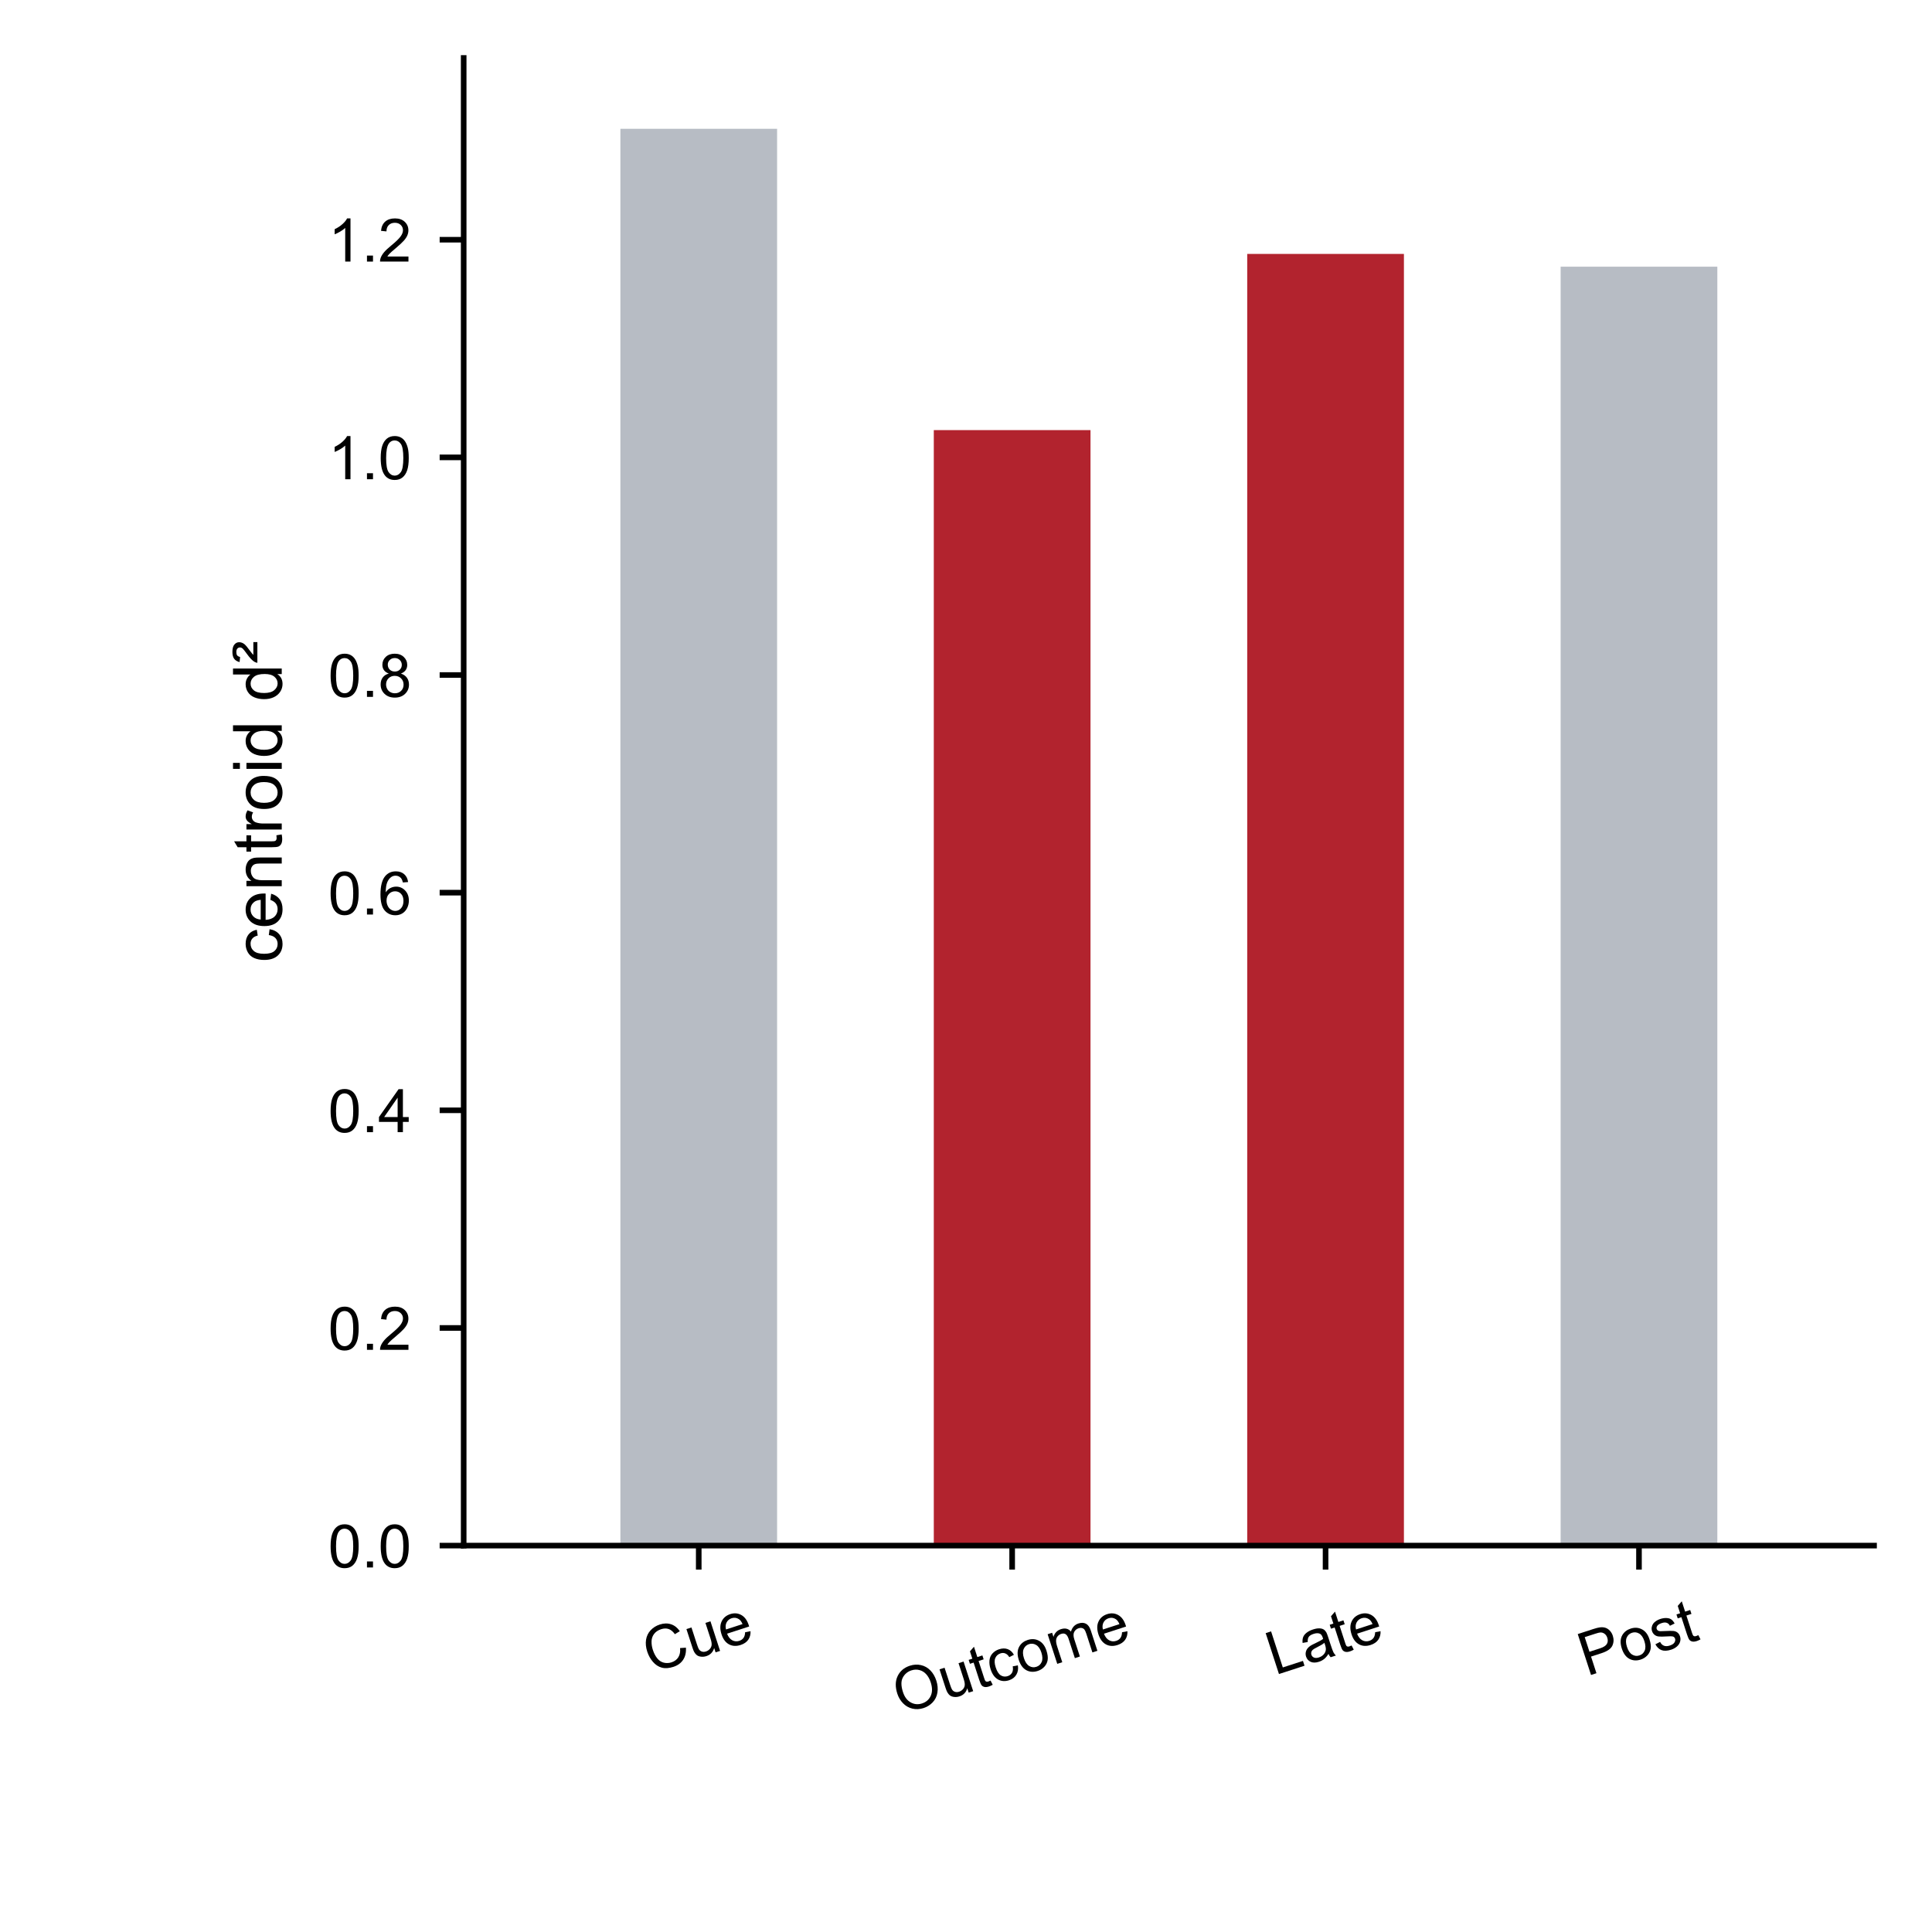
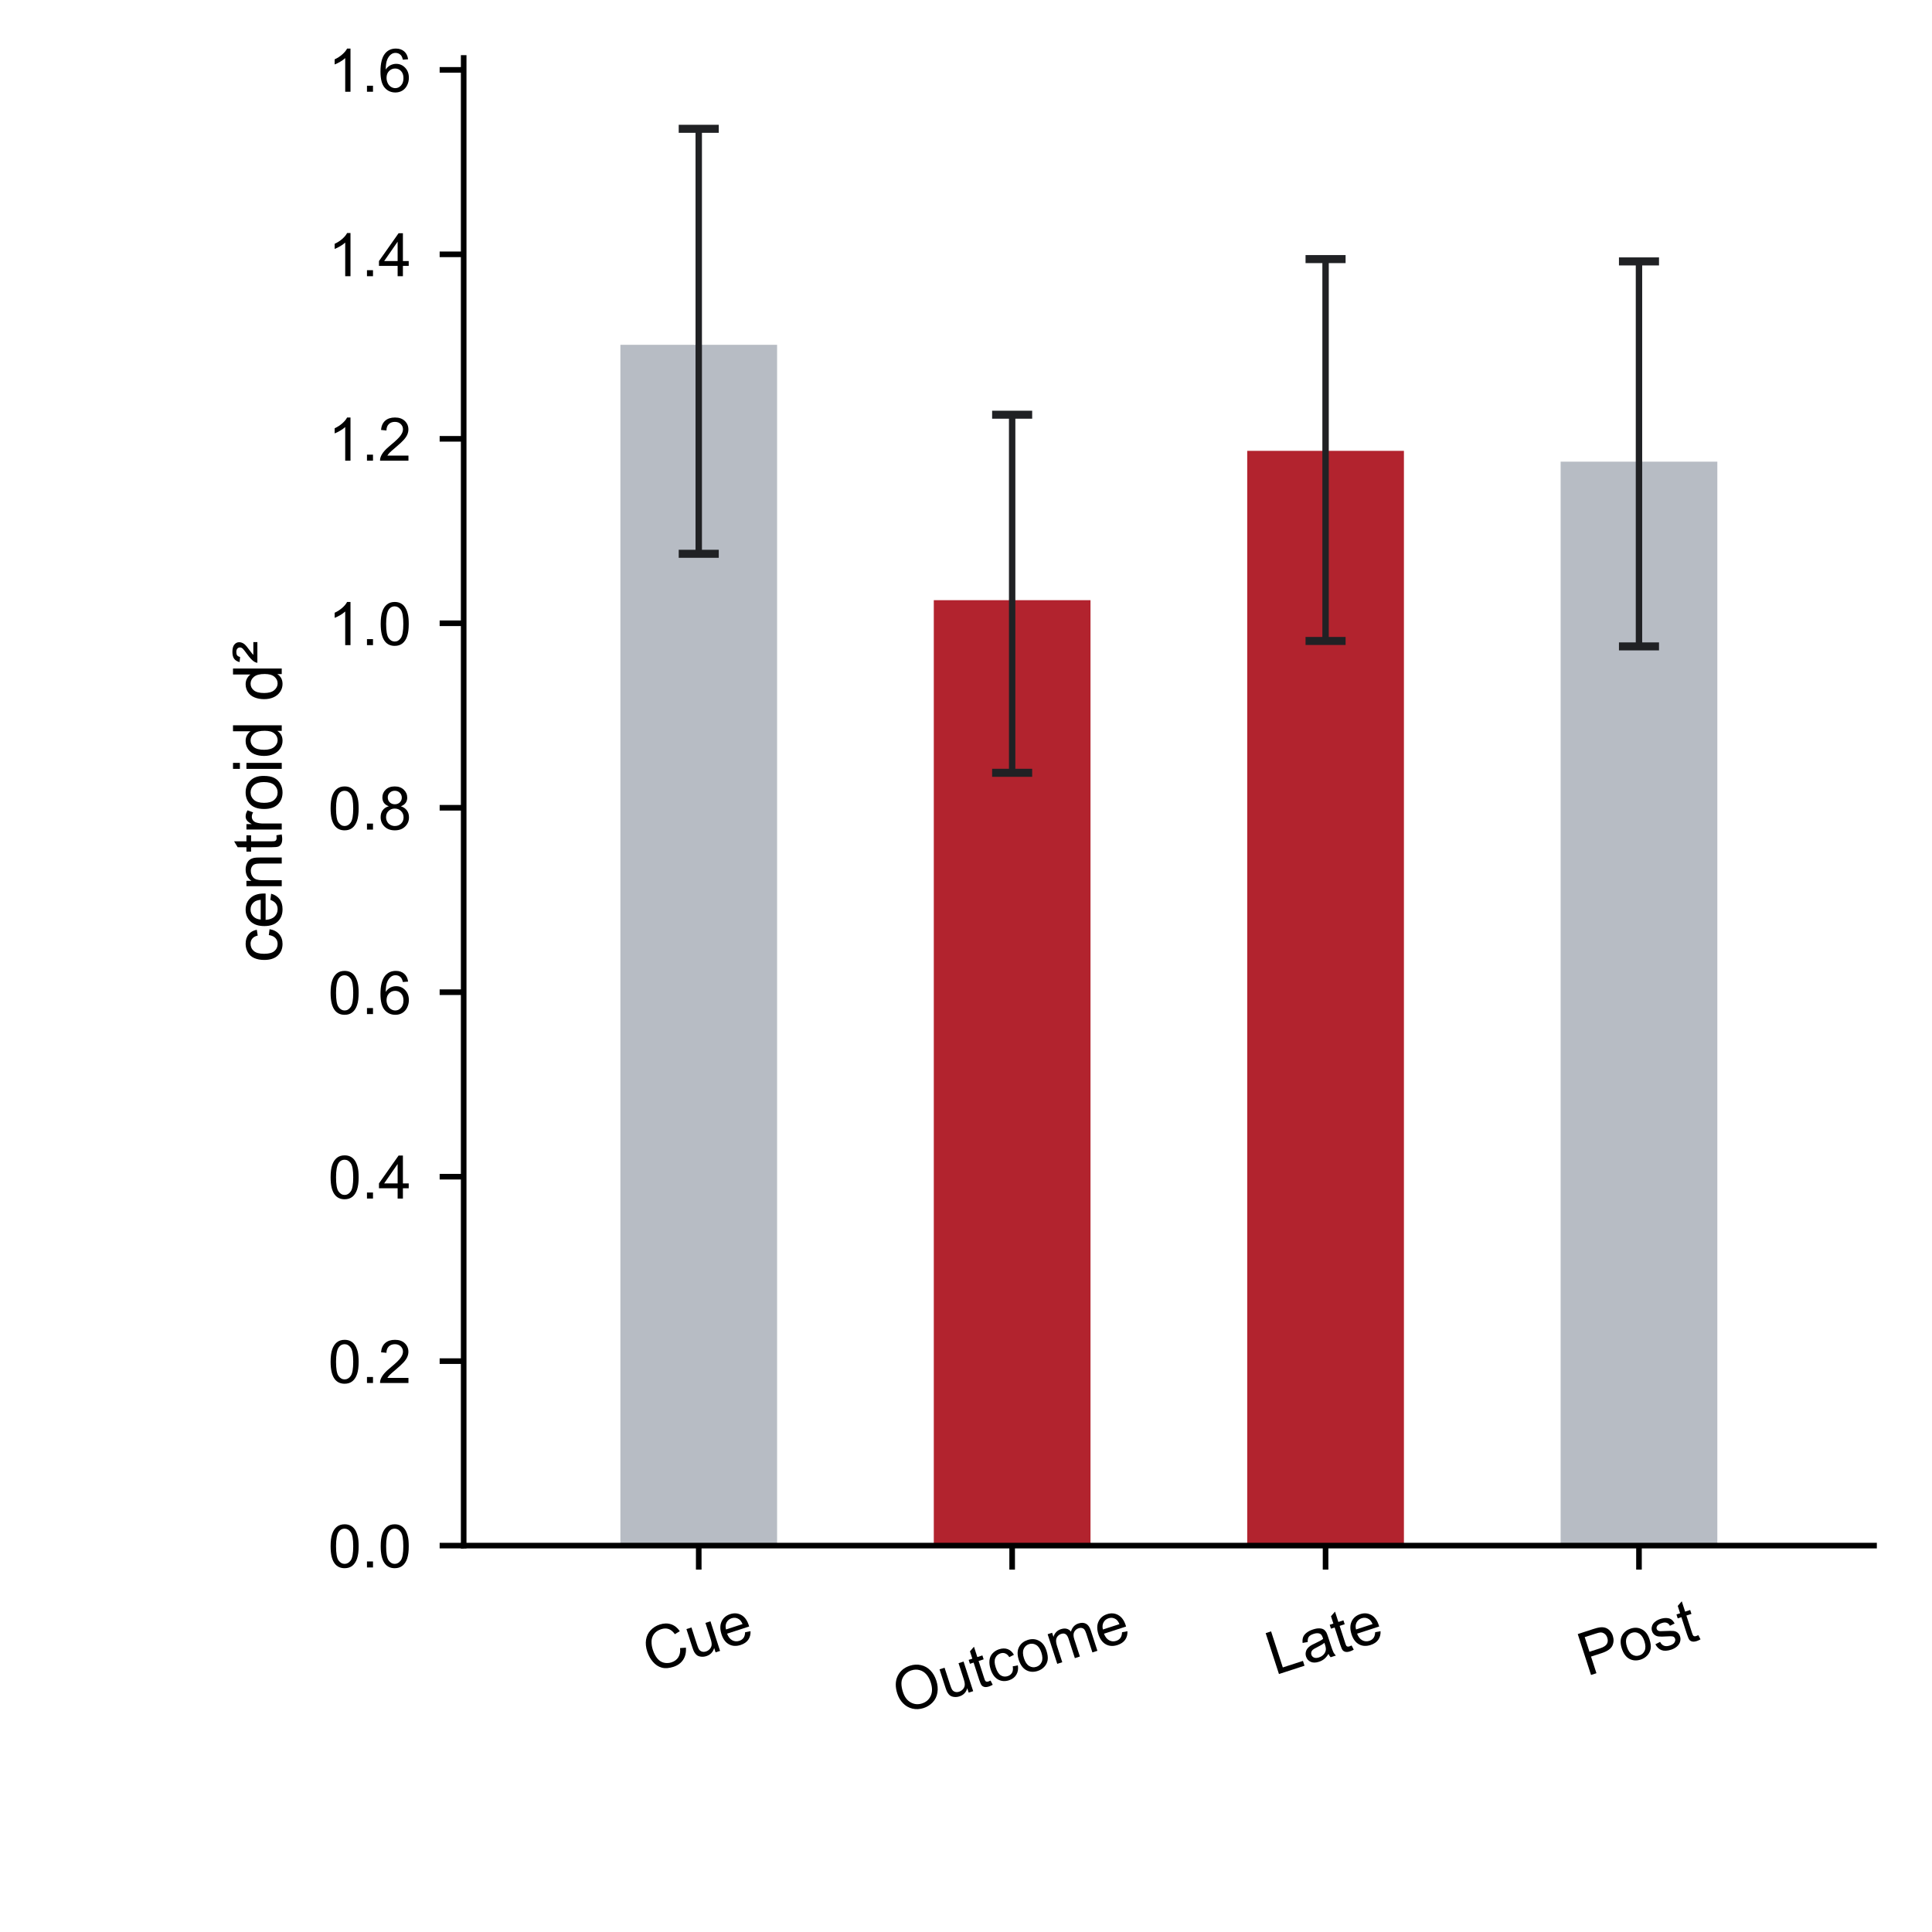
<svg xmlns="http://www.w3.org/2000/svg" xmlns:xlink="http://www.w3.org/1999/xlink" width="241.2pt" height="241.2pt" viewBox="0 0 241.2 241.2" version="1.1">
  <defs>
    <style type="text/css">*{stroke-linejoin: round; stroke-linecap: butt}</style>
  </defs>
  <g id="figure_1">
    <g id="patch_1">
      <path d="M 0 241.2  L 241.2 241.2  L 241.2 0  L 0 0  z " style="fill: #ffffff" />
    </g>
    <g id="axes_1">
      <g id="patch_2">
        <path d="M 57.888 192.96  L 233.964 192.96  L 233.964 7.236  L 57.888 7.236  z " style="fill: #ffffff" />
      </g>
      <g id="patch_3">
-         <path d="M 77.452 192.96  L 97.016 192.96  L 97.016 16.08  L 77.452 16.08  z " clip-path="url(#p3ef1ba055d)" style="fill: #b7bcc4" />
+         <path d="M 77.452 192.96  L 97.016 192.96  L 97.016 43.046  L 77.452 43.046  z " clip-path="url(#pcb2ae73b04)" style="fill: #b7bcc4" />
      </g>
      <g id="patch_4">
-         <path d="M 116.58 192.96  L 136.144 192.96  L 136.144 53.697  L 116.58 53.697  z " clip-path="url(#p3ef1ba055d)" style="fill: #b2232e" />
+         <path d="M 116.58 192.96  L 136.144 192.96  L 136.144 74.929  L 116.58 74.929  z " clip-path="url(#pcb2ae73b04)" style="fill: #b2232e" />
      </g>
      <g id="patch_5">
-         <path d="M 155.708 192.96  L 175.272 192.96  L 175.272 31.701  L 155.708 31.701  z " clip-path="url(#p3ef1ba055d)" style="fill: #b2232e" />
+         <path d="M 155.708 192.96  L 175.272 192.96  L 175.272 56.286  L 155.708 56.286  z " clip-path="url(#pcb2ae73b04)" style="fill: #b2232e" />
      </g>
      <g id="patch_6">
-         <path d="M 194.836 192.96  L 214.4 192.96  L 214.4 33.294  L 194.836 33.294  z " clip-path="url(#p3ef1ba055d)" style="fill: #b7bcc4" />
+         <path d="M 194.836 192.96  L 214.4 192.96  L 214.4 57.636  L 194.836 57.636  z " clip-path="url(#pcb2ae73b04)" style="fill: #b7bcc4" />
      </g>
      <g id="matplotlib.axis_1">
        <g id="xtick_1">
          <g id="line2d_1">
            <defs>
-               <path id="m4ea2cff362" d="M 0 0  L 0 3  " style="stroke: #000000; stroke-width: 0.7" />
+               <path id="mf23b528440" d="M 0 0  L 0 3  " style="stroke: #000000; stroke-width: 0.7" />
            </defs>
            <g>
-               <use xlink:href="#m4ea2cff362" x="87.234" y="192.96" style="stroke: #000000; stroke-width: 0.7" />
+               <use xlink:href="#mf23b528440" x="87.234" y="192.96" style="stroke: #000000; stroke-width: 0.7" />
            </g>
          </g>
          <g id="text_1">
            <g transform="translate(81.29155 208.9044) rotate(-18) scale(0.075 -0.075)">
              <defs>
                <path id="ArialMT-26" d="M 3763 1606  L 4369 1453  Q 4178 706 3683 314  Q 3188 -78 2472 -78  Q 1731 -78 1267 223  Q 803 525 561 1097  Q 319 1669 319 2325  Q 319 3041 592 3573  Q 866 4106 1370 4382  Q 1875 4659 2481 4659  Q 3169 4659 3637 4309  Q 4106 3959 4291 3325  L 3694 3184  Q 3534 3684 3231 3912  Q 2928 4141 2469 4141  Q 1941 4141 1586 3887  Q 1231 3634 1087 3207  Q 944 2781 944 2328  Q 944 1744 1114 1308  Q 1284 872 1643 656  Q 2003 441 2422 441  Q 2931 441 3284 734  Q 3638 1028 3763 1606  z " transform="scale(0.015625)" />
                <path id="ArialMT-58" d="M 2597 0  L 2597 488  Q 2209 -75 1544 -75  Q 1250 -75 995 37  Q 741 150 617 320  Q 494 491 444 738  Q 409 903 409 1263  L 409 3319  L 972 3319  L 972 1478  Q 972 1038 1006 884  Q 1059 663 1231 536  Q 1403 409 1656 409  Q 1909 409 2131 539  Q 2353 669 2445 892  Q 2538 1116 2538 1541  L 2538 3319  L 3100 3319  L 3100 0  L 2597 0  z " transform="scale(0.015625)" />
                <path id="ArialMT-48" d="M 2694 1069  L 3275 997  Q 3138 488 2766 206  Q 2394 -75 1816 -75  Q 1088 -75 661 373  Q 234 822 234 1631  Q 234 2469 665 2931  Q 1097 3394 1784 3394  Q 2450 3394 2872 2941  Q 3294 2488 3294 1666  Q 3294 1616 3291 1516  L 816 1516  Q 847 969 1125 678  Q 1403 388 1819 388  Q 2128 388 2347 550  Q 2566 713 2694 1069  z M 847 1978  L 2700 1978  Q 2663 2397 2488 2606  Q 2219 2931 1791 2931  Q 1403 2931 1139 2672  Q 875 2413 847 1978  z " transform="scale(0.015625)" />
              </defs>
              <use xlink:href="#ArialMT-26" />
              <use xlink:href="#ArialMT-58" transform="translate(72.21875 0)" />
              <use xlink:href="#ArialMT-48" transform="translate(127.8281 0)" />
            </g>
          </g>
        </g>
        <g id="xtick_2">
          <g id="line2d_2">
            <g>
-               <use xlink:href="#m4ea2cff362" x="126.362" y="192.96" style="stroke: #000000; stroke-width: 0.7" />
+               <use xlink:href="#mf23b528440" x="126.362" y="192.96" style="stroke: #000000; stroke-width: 0.7" />
            </g>
          </g>
          <g id="text_2">
            <g transform="translate(112.4937 214.0593) rotate(-18) scale(0.075 -0.075)">
              <defs>
                <path id="ArialMT-32" d="M 309 2231  Q 309 3372 921 4017  Q 1534 4663 2503 4663  Q 3138 4663 3647 4359  Q 4156 4056 4423 3514  Q 4691 2972 4691 2284  Q 4691 1588 4409 1038  Q 4128 488 3612 205  Q 3097 -78 2500 -78  Q 1853 -78 1343 234  Q 834 547 571 1087  Q 309 1628 309 2231  z M 934 2222  Q 934 1394 1379 917  Q 1825 441 2497 441  Q 3181 441 3623 922  Q 4066 1403 4066 2288  Q 4066 2847 3877 3264  Q 3688 3681 3323 3911  Q 2959 4141 2506 4141  Q 1863 4141 1398 3698  Q 934 3256 934 2222  z " transform="scale(0.015625)" />
                <path id="ArialMT-57" d="M 1650 503  L 1731 6  Q 1494 -44 1306 -44  Q 1000 -44 831 53  Q 663 150 594 308  Q 525 466 525 972  L 525 2881  L 113 2881  L 113 3319  L 525 3319  L 525 4141  L 1084 4478  L 1084 3319  L 1650 3319  L 1650 2881  L 1084 2881  L 1084 941  Q 1084 700 1114 631  Q 1144 563 1211 522  Q 1278 481 1403 481  Q 1497 481 1650 503  z " transform="scale(0.015625)" />
                <path id="ArialMT-46" d="M 2588 1216  L 3141 1144  Q 3050 572 2676 248  Q 2303 -75 1759 -75  Q 1078 -75 664 370  Q 250 816 250 1647  Q 250 2184 428 2587  Q 606 2991 970 3192  Q 1334 3394 1763 3394  Q 2303 3394 2647 3120  Q 2991 2847 3088 2344  L 2541 2259  Q 2463 2594 2264 2762  Q 2066 2931 1784 2931  Q 1359 2931 1093 2626  Q 828 2322 828 1663  Q 828 994 1084 691  Q 1341 388 1753 388  Q 2084 388 2306 591  Q 2528 794 2588 1216  z " transform="scale(0.015625)" />
                <path id="ArialMT-52" d="M 213 1659  Q 213 2581 725 3025  Q 1153 3394 1769 3394  Q 2453 3394 2887 2945  Q 3322 2497 3322 1706  Q 3322 1066 3130 698  Q 2938 331 2570 128  Q 2203 -75 1769 -75  Q 1072 -75 642 372  Q 213 819 213 1659  z M 791 1659  Q 791 1022 1069 705  Q 1347 388 1769 388  Q 2188 388 2466 706  Q 2744 1025 2744 1678  Q 2744 2294 2464 2611  Q 2184 2928 1769 2928  Q 1347 2928 1069 2612  Q 791 2297 791 1659  z " transform="scale(0.015625)" />
                <path id="ArialMT-50" d="M 422 0  L 422 3319  L 925 3319  L 925 2853  Q 1081 3097 1340 3245  Q 1600 3394 1931 3394  Q 2300 3394 2536 3241  Q 2772 3088 2869 2813  Q 3263 3394 3894 3394  Q 4388 3394 4653 3120  Q 4919 2847 4919 2278  L 4919 0  L 4359 0  L 4359 2091  Q 4359 2428 4304 2576  Q 4250 2725 4106 2815  Q 3963 2906 3769 2906  Q 3419 2906 3187 2673  Q 2956 2441 2956 1928  L 2956 0  L 2394 0  L 2394 2156  Q 2394 2531 2256 2718  Q 2119 2906 1806 2906  Q 1569 2906 1367 2781  Q 1166 2656 1075 2415  Q 984 2175 984 1722  L 984 0  L 422 0  z " transform="scale(0.015625)" />
              </defs>
              <use xlink:href="#ArialMT-32" />
              <use xlink:href="#ArialMT-58" transform="translate(77.78125 0)" />
              <use xlink:href="#ArialMT-57" transform="translate(133.3906 0)" />
              <use xlink:href="#ArialMT-46" transform="translate(161.1719 0)" />
              <use xlink:href="#ArialMT-52" transform="translate(211.1719 0)" />
              <use xlink:href="#ArialMT-50" transform="translate(266.7812 0)" />
              <use xlink:href="#ArialMT-48" transform="translate(350.0781 0)" />
            </g>
          </g>
        </g>
        <g id="xtick_3">
          <g id="line2d_3">
            <g>
-               <use xlink:href="#m4ea2cff362" x="165.49" y="192.96" style="stroke: #000000; stroke-width: 0.7" />
+               <use xlink:href="#mf23b528440" x="165.49" y="192.96" style="stroke: #000000; stroke-width: 0.7" />
            </g>
          </g>
          <g id="text_3">
            <g transform="translate(159.1491 209.1633) rotate(-18) scale(0.075 -0.075)">
              <defs>
                <path id="ArialMT-2f" d="M 469 0  L 469 4581  L 1075 4581  L 1075 541  L 3331 541  L 3331 0  L 469 0  z " transform="scale(0.015625)" />
                <path id="ArialMT-44" d="M 2588 409  Q 2275 144 1986 34  Q 1697 -75 1366 -75  Q 819 -75 525 192  Q 231 459 231 875  Q 231 1119 342 1320  Q 453 1522 633 1644  Q 813 1766 1038 1828  Q 1203 1872 1538 1913  Q 2219 1994 2541 2106  Q 2544 2222 2544 2253  Q 2544 2597 2384 2738  Q 2169 2928 1744 2928  Q 1347 2928 1158 2789  Q 969 2650 878 2297  L 328 2372  Q 403 2725 575 2942  Q 747 3159 1072 3276  Q 1397 3394 1825 3394  Q 2250 3394 2515 3294  Q 2781 3194 2906 3042  Q 3031 2891 3081 2659  Q 3109 2516 3109 2141  L 3109 1391  Q 3109 606 3145 398  Q 3181 191 3288 0  L 2700 0  Q 2613 175 2588 409  z M 2541 1666  Q 2234 1541 1622 1453  Q 1275 1403 1131 1340  Q 988 1278 909 1158  Q 831 1038 831 891  Q 831 666 1001 516  Q 1172 366 1500 366  Q 1825 366 2078 508  Q 2331 650 2450 897  Q 2541 1088 2541 1459  L 2541 1666  z " transform="scale(0.015625)" />
              </defs>
              <use xlink:href="#ArialMT-2f" />
              <use xlink:href="#ArialMT-44" transform="translate(55.60938 0)" />
              <use xlink:href="#ArialMT-57" transform="translate(111.2188 0)" />
              <use xlink:href="#ArialMT-48" transform="translate(139 0)" />
            </g>
          </g>
        </g>
        <g id="xtick_4">
          <g id="line2d_4">
            <g>
-               <use xlink:href="#m4ea2cff362" x="204.618" y="192.96" style="stroke: #000000; stroke-width: 0.7" />
+               <use xlink:href="#mf23b528440" x="204.618" y="192.96" style="stroke: #000000; stroke-width: 0.7" />
            </g>
          </g>
          <g id="text_4">
            <g transform="translate(198.0815 209.2904) rotate(-18) scale(0.075 -0.075)">
              <defs>
                <path id="ArialMT-33" d="M 494 0  L 494 4581  L 2222 4581  Q 2678 4581 2919 4538  Q 3256 4481 3484 4323  Q 3713 4166 3852 3881  Q 3991 3597 3991 3256  Q 3991 2672 3619 2267  Q 3247 1863 2275 1863  L 1100 1863  L 1100 0  L 494 0  z M 1100 2403  L 2284 2403  Q 2872 2403 3119 2622  Q 3366 2841 3366 3238  Q 3366 3525 3220 3729  Q 3075 3934 2838 4000  Q 2684 4041 2272 4041  L 1100 4041  L 1100 2403  z " transform="scale(0.015625)" />
                <path id="ArialMT-56" d="M 197 991  L 753 1078  Q 800 744 1014 566  Q 1228 388 1613 388  Q 2000 388 2187 545  Q 2375 703 2375 916  Q 2375 1106 2209 1216  Q 2094 1291 1634 1406  Q 1016 1563 777 1677  Q 538 1791 414 1992  Q 291 2194 291 2438  Q 291 2659 392 2848  Q 494 3038 669 3163  Q 800 3259 1026 3326  Q 1253 3394 1513 3394  Q 1903 3394 2198 3281  Q 2494 3169 2634 2976  Q 2775 2784 2828 2463  L 2278 2388  Q 2241 2644 2061 2787  Q 1881 2931 1553 2931  Q 1166 2931 1000 2803  Q 834 2675 834 2503  Q 834 2394 903 2306  Q 972 2216 1119 2156  Q 1203 2125 1616 2013  Q 2213 1853 2448 1751  Q 2684 1650 2818 1456  Q 2953 1263 2953 975  Q 2953 694 2789 445  Q 2625 197 2315 61  Q 2006 -75 1616 -75  Q 969 -75 630 194  Q 291 463 197 991  z " transform="scale(0.015625)" />
              </defs>
              <use xlink:href="#ArialMT-33" />
              <use xlink:href="#ArialMT-52" transform="translate(66.70312 0)" />
              <use xlink:href="#ArialMT-56" transform="translate(122.3125 0)" />
              <use xlink:href="#ArialMT-57" transform="translate(172.3125 0)" />
            </g>
          </g>
        </g>
      </g>
      <g id="matplotlib.axis_2">
        <g id="ytick_1">
          <g id="line2d_5">
            <defs>
-               <path id="mfe2b89760c" d="M 0 0  L -3 0  " style="stroke: #000000; stroke-width: 0.7" />
+               <path id="me732acfad9" d="M 0 0  L -3 0  " style="stroke: #000000; stroke-width: 0.7" />
            </defs>
            <g>
-               <use xlink:href="#mfe2b89760c" x="57.888" y="192.96" style="stroke: #000000; stroke-width: 0.7" />
+               <use xlink:href="#me732acfad9" x="57.888" y="192.96" style="stroke: #000000; stroke-width: 0.7" />
            </g>
          </g>
          <g id="text_5">
            <g transform="translate(40.963 195.6901) scale(0.075 -0.075)">
              <defs>
                <path id="ArialMT-13" d="M 266 2259  Q 266 3072 433 3567  Q 600 4063 929 4331  Q 1259 4600 1759 4600  Q 2128 4600 2406 4451  Q 2684 4303 2865 4023  Q 3047 3744 3150 3342  Q 3253 2941 3253 2259  Q 3253 1453 3087 958  Q 2922 463 2592 192  Q 2263 -78 1759 -78  Q 1097 -78 719 397  Q 266 969 266 2259  z M 844 2259  Q 844 1131 1108 757  Q 1372 384 1759 384  Q 2147 384 2411 759  Q 2675 1134 2675 2259  Q 2675 3391 2411 3762  Q 2147 4134 1753 4134  Q 1366 4134 1134 3806  Q 844 3388 844 2259  z " transform="scale(0.015625)" />
                <path id="ArialMT-11" d="M 581 0  L 581 641  L 1222 641  L 1222 0  L 581 0  z " transform="scale(0.015625)" />
              </defs>
              <use xlink:href="#ArialMT-13" />
              <use xlink:href="#ArialMT-11" transform="translate(55.60938 0)" />
              <use xlink:href="#ArialMT-13" transform="translate(83.39062 0)" />
            </g>
          </g>
        </g>
        <g id="ytick_2">
          <g id="line2d_6">
            <g>
-               <use xlink:href="#mfe2b89760c" x="57.888" y="165.788" style="stroke: #000000; stroke-width: 0.7" />
+               <use xlink:href="#me732acfad9" x="57.888" y="169.93" style="stroke: #000000; stroke-width: 0.7" />
            </g>
          </g>
          <g id="text_6">
-             <g transform="translate(40.963 168.518) scale(0.075 -0.075)">
+             <g transform="translate(40.963 172.6606) scale(0.075 -0.075)">
              <defs>
                <path id="ArialMT-15" d="M 3222 541  L 3222 0  L 194 0  Q 188 203 259 391  Q 375 700 629 1000  Q 884 1300 1366 1694  Q 2113 2306 2375 2664  Q 2638 3022 2638 3341  Q 2638 3675 2398 3904  Q 2159 4134 1775 4134  Q 1369 4134 1125 3890  Q 881 3647 878 3216  L 300 3275  Q 359 3922 746 4261  Q 1134 4600 1788 4600  Q 2447 4600 2831 4234  Q 3216 3869 3216 3328  Q 3216 3053 3103 2787  Q 2991 2522 2730 2228  Q 2469 1934 1863 1422  Q 1356 997 1212 845  Q 1069 694 975 541  L 3222 541  z " transform="scale(0.015625)" />
              </defs>
              <use xlink:href="#ArialMT-13" />
              <use xlink:href="#ArialMT-11" transform="translate(55.60938 0)" />
              <use xlink:href="#ArialMT-15" transform="translate(83.39062 0)" />
            </g>
          </g>
        </g>
        <g id="ytick_3">
          <g id="line2d_7">
            <g>
-               <use xlink:href="#mfe2b89760c" x="57.888" y="138.616" style="stroke: #000000; stroke-width: 0.7" />
+               <use xlink:href="#me732acfad9" x="57.888" y="146.901" style="stroke: #000000; stroke-width: 0.7" />
            </g>
          </g>
          <g id="text_7">
-             <g transform="translate(40.963 141.3459) scale(0.075 -0.075)">
+             <g transform="translate(40.963 149.631) scale(0.075 -0.075)">
              <defs>
                <path id="ArialMT-17" d="M 2069 0  L 2069 1097  L 81 1097  L 81 1613  L 2172 4581  L 2631 4581  L 2631 1613  L 3250 1613  L 3250 1097  L 2631 1097  L 2631 0  L 2069 0  z M 2069 1613  L 2069 3678  L 634 1613  L 2069 1613  z " transform="scale(0.015625)" />
              </defs>
              <use xlink:href="#ArialMT-13" />
              <use xlink:href="#ArialMT-11" transform="translate(55.60938 0)" />
              <use xlink:href="#ArialMT-17" transform="translate(83.39062 0)" />
            </g>
          </g>
        </g>
        <g id="ytick_4">
          <g id="line2d_8">
            <g>
-               <use xlink:href="#mfe2b89760c" x="57.888" y="111.444" style="stroke: #000000; stroke-width: 0.7" />
+               <use xlink:href="#me732acfad9" x="57.888" y="123.871" style="stroke: #000000; stroke-width: 0.7" />
            </g>
          </g>
          <g id="text_8">
-             <g transform="translate(40.963 114.1739) scale(0.075 -0.075)">
+             <g transform="translate(40.963 126.6015) scale(0.075 -0.075)">
              <defs>
                <path id="ArialMT-19" d="M 3184 3459  L 2625 3416  Q 2550 3747 2413 3897  Q 2184 4138 1850 4138  Q 1581 4138 1378 3988  Q 1113 3794 959 3422  Q 806 3050 800 2363  Q 1003 2672 1297 2822  Q 1591 2972 1913 2972  Q 2475 2972 2870 2558  Q 3266 2144 3266 1488  Q 3266 1056 3080 686  Q 2894 316 2569 119  Q 2244 -78 1831 -78  Q 1128 -78 684 439  Q 241 956 241 2144  Q 241 3472 731 4075  Q 1159 4600 1884 4600  Q 2425 4600 2770 4297  Q 3116 3994 3184 3459  z M 888 1484  Q 888 1194 1011 928  Q 1134 663 1356 523  Q 1578 384 1822 384  Q 2178 384 2434 671  Q 2691 959 2691 1453  Q 2691 1928 2437 2201  Q 2184 2475 1800 2475  Q 1419 2475 1153 2201  Q 888 1928 888 1484  z " transform="scale(0.015625)" />
              </defs>
              <use xlink:href="#ArialMT-13" />
              <use xlink:href="#ArialMT-11" transform="translate(55.60938 0)" />
              <use xlink:href="#ArialMT-19" transform="translate(83.39062 0)" />
            </g>
          </g>
        </g>
        <g id="ytick_5">
          <g id="line2d_9">
            <g>
-               <use xlink:href="#mfe2b89760c" x="57.888" y="84.272" style="stroke: #000000; stroke-width: 0.7" />
+               <use xlink:href="#me732acfad9" x="57.888" y="100.842" style="stroke: #000000; stroke-width: 0.7" />
            </g>
          </g>
          <g id="text_9">
-             <g transform="translate(40.963 87.00178) scale(0.075 -0.075)">
+             <g transform="translate(40.963 103.572) scale(0.075 -0.075)">
              <defs>
                <path id="ArialMT-1b" d="M 1131 2484  Q 781 2613 612 2850  Q 444 3088 444 3419  Q 444 3919 803 4259  Q 1163 4600 1759 4600  Q 2359 4600 2725 4251  Q 3091 3903 3091 3403  Q 3091 3084 2923 2848  Q 2756 2613 2416 2484  Q 2838 2347 3058 2040  Q 3278 1734 3278 1309  Q 3278 722 2862 322  Q 2447 -78 1769 -78  Q 1091 -78 675 323  Q 259 725 259 1325  Q 259 1772 486 2073  Q 713 2375 1131 2484  z M 1019 3438  Q 1019 3113 1228 2906  Q 1438 2700 1772 2700  Q 2097 2700 2305 2904  Q 2513 3109 2513 3406  Q 2513 3716 2298 3927  Q 2084 4138 1766 4138  Q 1444 4138 1231 3931  Q 1019 3725 1019 3438  z M 838 1322  Q 838 1081 952 856  Q 1066 631 1291 507  Q 1516 384 1775 384  Q 2178 384 2440 643  Q 2703 903 2703 1303  Q 2703 1709 2433 1975  Q 2163 2241 1756 2241  Q 1359 2241 1098 1978  Q 838 1716 838 1322  z " transform="scale(0.015625)" />
              </defs>
              <use xlink:href="#ArialMT-13" />
              <use xlink:href="#ArialMT-11" transform="translate(55.60938 0)" />
              <use xlink:href="#ArialMT-1b" transform="translate(83.39062 0)" />
            </g>
          </g>
        </g>
        <g id="ytick_6">
          <g id="line2d_10">
            <g>
-               <use xlink:href="#mfe2b89760c" x="57.888" y="57.1" style="stroke: #000000; stroke-width: 0.7" />
+               <use xlink:href="#me732acfad9" x="57.888" y="77.812" style="stroke: #000000; stroke-width: 0.7" />
            </g>
          </g>
          <g id="text_10">
-             <g transform="translate(40.963 59.8297) scale(0.075 -0.075)">
+             <g transform="translate(40.963 80.54242) scale(0.075 -0.075)">
              <defs>
                <path id="ArialMT-14" d="M 2384 0  L 1822 0  L 1822 3584  Q 1619 3391 1289 3197  Q 959 3003 697 2906  L 697 3450  Q 1169 3672 1522 3987  Q 1875 4303 2022 4600  L 2384 4600  L 2384 0  z " transform="scale(0.015625)" />
              </defs>
              <use xlink:href="#ArialMT-14" />
              <use xlink:href="#ArialMT-11" transform="translate(55.60938 0)" />
              <use xlink:href="#ArialMT-13" transform="translate(83.39062 0)" />
            </g>
          </g>
        </g>
        <g id="ytick_7">
          <g id="line2d_11">
            <g>
-               <use xlink:href="#mfe2b89760c" x="57.888" y="29.928" style="stroke: #000000; stroke-width: 0.7" />
+               <use xlink:href="#me732acfad9" x="57.888" y="54.783" style="stroke: #000000; stroke-width: 0.7" />
            </g>
          </g>
          <g id="text_11">
-             <g transform="translate(40.963 32.65763) scale(0.075 -0.075)">
+             <g transform="translate(40.963 57.51289) scale(0.075 -0.075)">
              <use xlink:href="#ArialMT-14" />
              <use xlink:href="#ArialMT-11" transform="translate(55.60938 0)" />
              <use xlink:href="#ArialMT-15" transform="translate(83.39062 0)" />
            </g>
          </g>
        </g>
-         <g id="text_12">
+         <g id="ytick_8">
+           <g id="line2d_12">
+             <g>
+               <use xlink:href="#me732acfad9" x="57.888" y="31.753" style="stroke: #000000; stroke-width: 0.7" />
+             </g>
+           </g>
+           <g id="text_12">
+             <g transform="translate(40.963 34.48335) scale(0.075 -0.075)">
+               <use xlink:href="#ArialMT-14" />
+               <use xlink:href="#ArialMT-11" transform="translate(55.60938 0)" />
+               <use xlink:href="#ArialMT-17" transform="translate(83.39062 0)" />
+             </g>
+           </g>
+         </g>
+         <g id="ytick_9">
+           <g id="line2d_13">
+             <g>
+               <use xlink:href="#me732acfad9" x="57.888" y="8.724" style="stroke: #000000; stroke-width: 0.7" />
+             </g>
+           </g>
+           <g id="text_13">
+             <g transform="translate(40.963 11.45382) scale(0.075 -0.075)">
+               <use xlink:href="#ArialMT-14" />
+               <use xlink:href="#ArialMT-11" transform="translate(55.60938 0)" />
+               <use xlink:href="#ArialMT-19" transform="translate(83.39062 0)" />
+             </g>
+           </g>
+         </g>
+         <g id="text_14">
          <g transform="translate(35.17418 120.1759) rotate(-90) scale(0.085 -0.085)">
            <defs>
              <path id="ArialMT-51" d="M 422 0  L 422 3319  L 928 3319  L 928 2847  Q 1294 3394 1984 3394  Q 2284 3394 2536 3286  Q 2788 3178 2913 3003  Q 3038 2828 3088 2588  Q 3119 2431 3119 2041  L 3119 0  L 2556 0  L 2556 2019  Q 2556 2363 2490 2533  Q 2425 2703 2258 2804  Q 2091 2906 1866 2906  Q 1506 2906 1245 2678  Q 984 2450 984 1813  L 984 0  L 422 0  z " transform="scale(0.015625)" />
              <path id="ArialMT-55" d="M 416 0  L 416 3319  L 922 3319  L 922 2816  Q 1116 3169 1280 3281  Q 1444 3394 1641 3394  Q 1925 3394 2219 3213  L 2025 2691  Q 1819 2813 1613 2813  Q 1428 2813 1281 2702  Q 1134 2591 1072 2394  Q 978 2094 978 1738  L 978 0  L 416 0  z " transform="scale(0.015625)" />
              <path id="ArialMT-4c" d="M 425 3934  L 425 4581  L 988 4581  L 988 3934  L 425 3934  z M 425 0  L 425 3319  L 988 3319  L 988 0  L 425 0  z " transform="scale(0.015625)" />
              <path id="ArialMT-47" d="M 2575 0  L 2575 419  Q 2259 -75 1647 -75  Q 1250 -75 917 144  Q 584 363 401 755  Q 219 1147 219 1656  Q 219 2153 384 2558  Q 550 2963 881 3178  Q 1213 3394 1622 3394  Q 1922 3394 2156 3267  Q 2391 3141 2538 2938  L 2538 4581  L 3097 4581  L 3097 0  L 2575 0  z M 797 1656  Q 797 1019 1065 703  Q 1334 388 1700 388  Q 2069 388 2326 689  Q 2584 991 2584 1609  Q 2584 2291 2321 2609  Q 2059 2928 1675 2928  Q 1300 2928 1048 2622  Q 797 2316 797 1656  z " transform="scale(0.015625)" />
              <path id="ArialMT-3" transform="scale(0.015625)" />
              <path id="ArialMT-f0" d="M 78 2291  Q 97 2469 225 2647  Q 422 2916 872 3242  Q 1322 3569 1406 3663  Q 1522 3791 1522 3925  Q 1522 4075 1412 4172  Q 1303 4269 1091 4269  Q 884 4269 782 4195  Q 681 4122 616 3913  L 144 3963  Q 234 4309 457 4473  Q 681 4638 1100 4638  Q 1572 4638 1792 4453  Q 2013 4269 2013 4003  Q 2013 3741 1828 3506  Q 1688 3331 1188 2972  Q 928 2781 819 2669  L 2025 2669  L 2025 2291  L 78 2291  z " transform="scale(0.015625)" />
            </defs>
            <use xlink:href="#ArialMT-46" />
            <use xlink:href="#ArialMT-48" transform="translate(50 0)" />
            <use xlink:href="#ArialMT-51" transform="translate(105.6094 0)" />
            <use xlink:href="#ArialMT-57" transform="translate(161.2188 0)" />
            <use xlink:href="#ArialMT-55" transform="translate(189 0)" />
            <use xlink:href="#ArialMT-52" transform="translate(222.2969 0)" />
            <use xlink:href="#ArialMT-4c" transform="translate(277.9062 0)" />
            <use xlink:href="#ArialMT-47" transform="translate(300.125 0)" />
            <use xlink:href="#ArialMT-3" transform="translate(355.7344 0)" />
            <use xlink:href="#ArialMT-47" transform="translate(383.5156 0)" />
            <use xlink:href="#ArialMT-f0" transform="translate(439.125 0)" />
          </g>
        </g>
      </g>
+       <g id="LineCollection_1">
+         <path d="M 87.234 69.137  L 87.234 16.08  " clip-path="url(#pcb2ae73b04)" style="fill: none; stroke: #202124; stroke-width: 0.8" />
+         <path d="M 126.362 96.479  L 126.362 51.775  " clip-path="url(#pcb2ae73b04)" style="fill: none; stroke: #202124; stroke-width: 0.8" />
+         <path d="M 165.49 80.021  L 165.49 32.345  " clip-path="url(#pcb2ae73b04)" style="fill: none; stroke: #202124; stroke-width: 0.8" />
+         <path d="M 204.618 80.7  L 204.618 32.637  " clip-path="url(#pcb2ae73b04)" style="fill: none; stroke: #202124; stroke-width: 0.8" />
+       </g>
+       <g id="line2d_14">
+         <defs>
+           <path id="mbdcd22e4e9" d="M 2.5 0  L -2.5 -0  " style="stroke: #202124" />
+         </defs>
+         <g clip-path="url(#pcb2ae73b04)">
+           <use xlink:href="#mbdcd22e4e9" x="87.234" y="69.137" style="fill: #1f77b4; stroke: #202124" />
+           <use xlink:href="#mbdcd22e4e9" x="126.362" y="96.479" style="fill: #1f77b4; stroke: #202124" />
+           <use xlink:href="#mbdcd22e4e9" x="165.49" y="80.021" style="fill: #1f77b4; stroke: #202124" />
+           <use xlink:href="#mbdcd22e4e9" x="204.618" y="80.7" style="fill: #1f77b4; stroke: #202124" />
+         </g>
+       </g>
+       <g id="line2d_15">
+         <g clip-path="url(#pcb2ae73b04)">
+           <use xlink:href="#mbdcd22e4e9" x="87.234" y="16.08" style="fill: #1f77b4; stroke: #202124" />
+           <use xlink:href="#mbdcd22e4e9" x="126.362" y="51.775" style="fill: #1f77b4; stroke: #202124" />
+           <use xlink:href="#mbdcd22e4e9" x="165.49" y="32.345" style="fill: #1f77b4; stroke: #202124" />
+           <use xlink:href="#mbdcd22e4e9" x="204.618" y="32.637" style="fill: #1f77b4; stroke: #202124" />
+         </g>
+       </g>
      <g id="patch_7">
        <path d="M 57.888 192.96  L 57.888 7.236  " style="fill: none; stroke: #000000; stroke-width: 0.7; stroke-linejoin: miter; stroke-linecap: square" />
      </g>
      <g id="patch_8">
        <path d="M 57.888 192.96  L 233.964 192.96  " style="fill: none; stroke: #000000; stroke-width: 0.7; stroke-linejoin: miter; stroke-linecap: square" />
      </g>
    </g>
  </g>
  <defs>
-     <clipPath id="p3ef1ba055d">
+     <clipPath id="pcb2ae73b04">
      <rect x="57.888" y="7.236" width="176.076" height="185.724" />
    </clipPath>
  </defs>
</svg>
